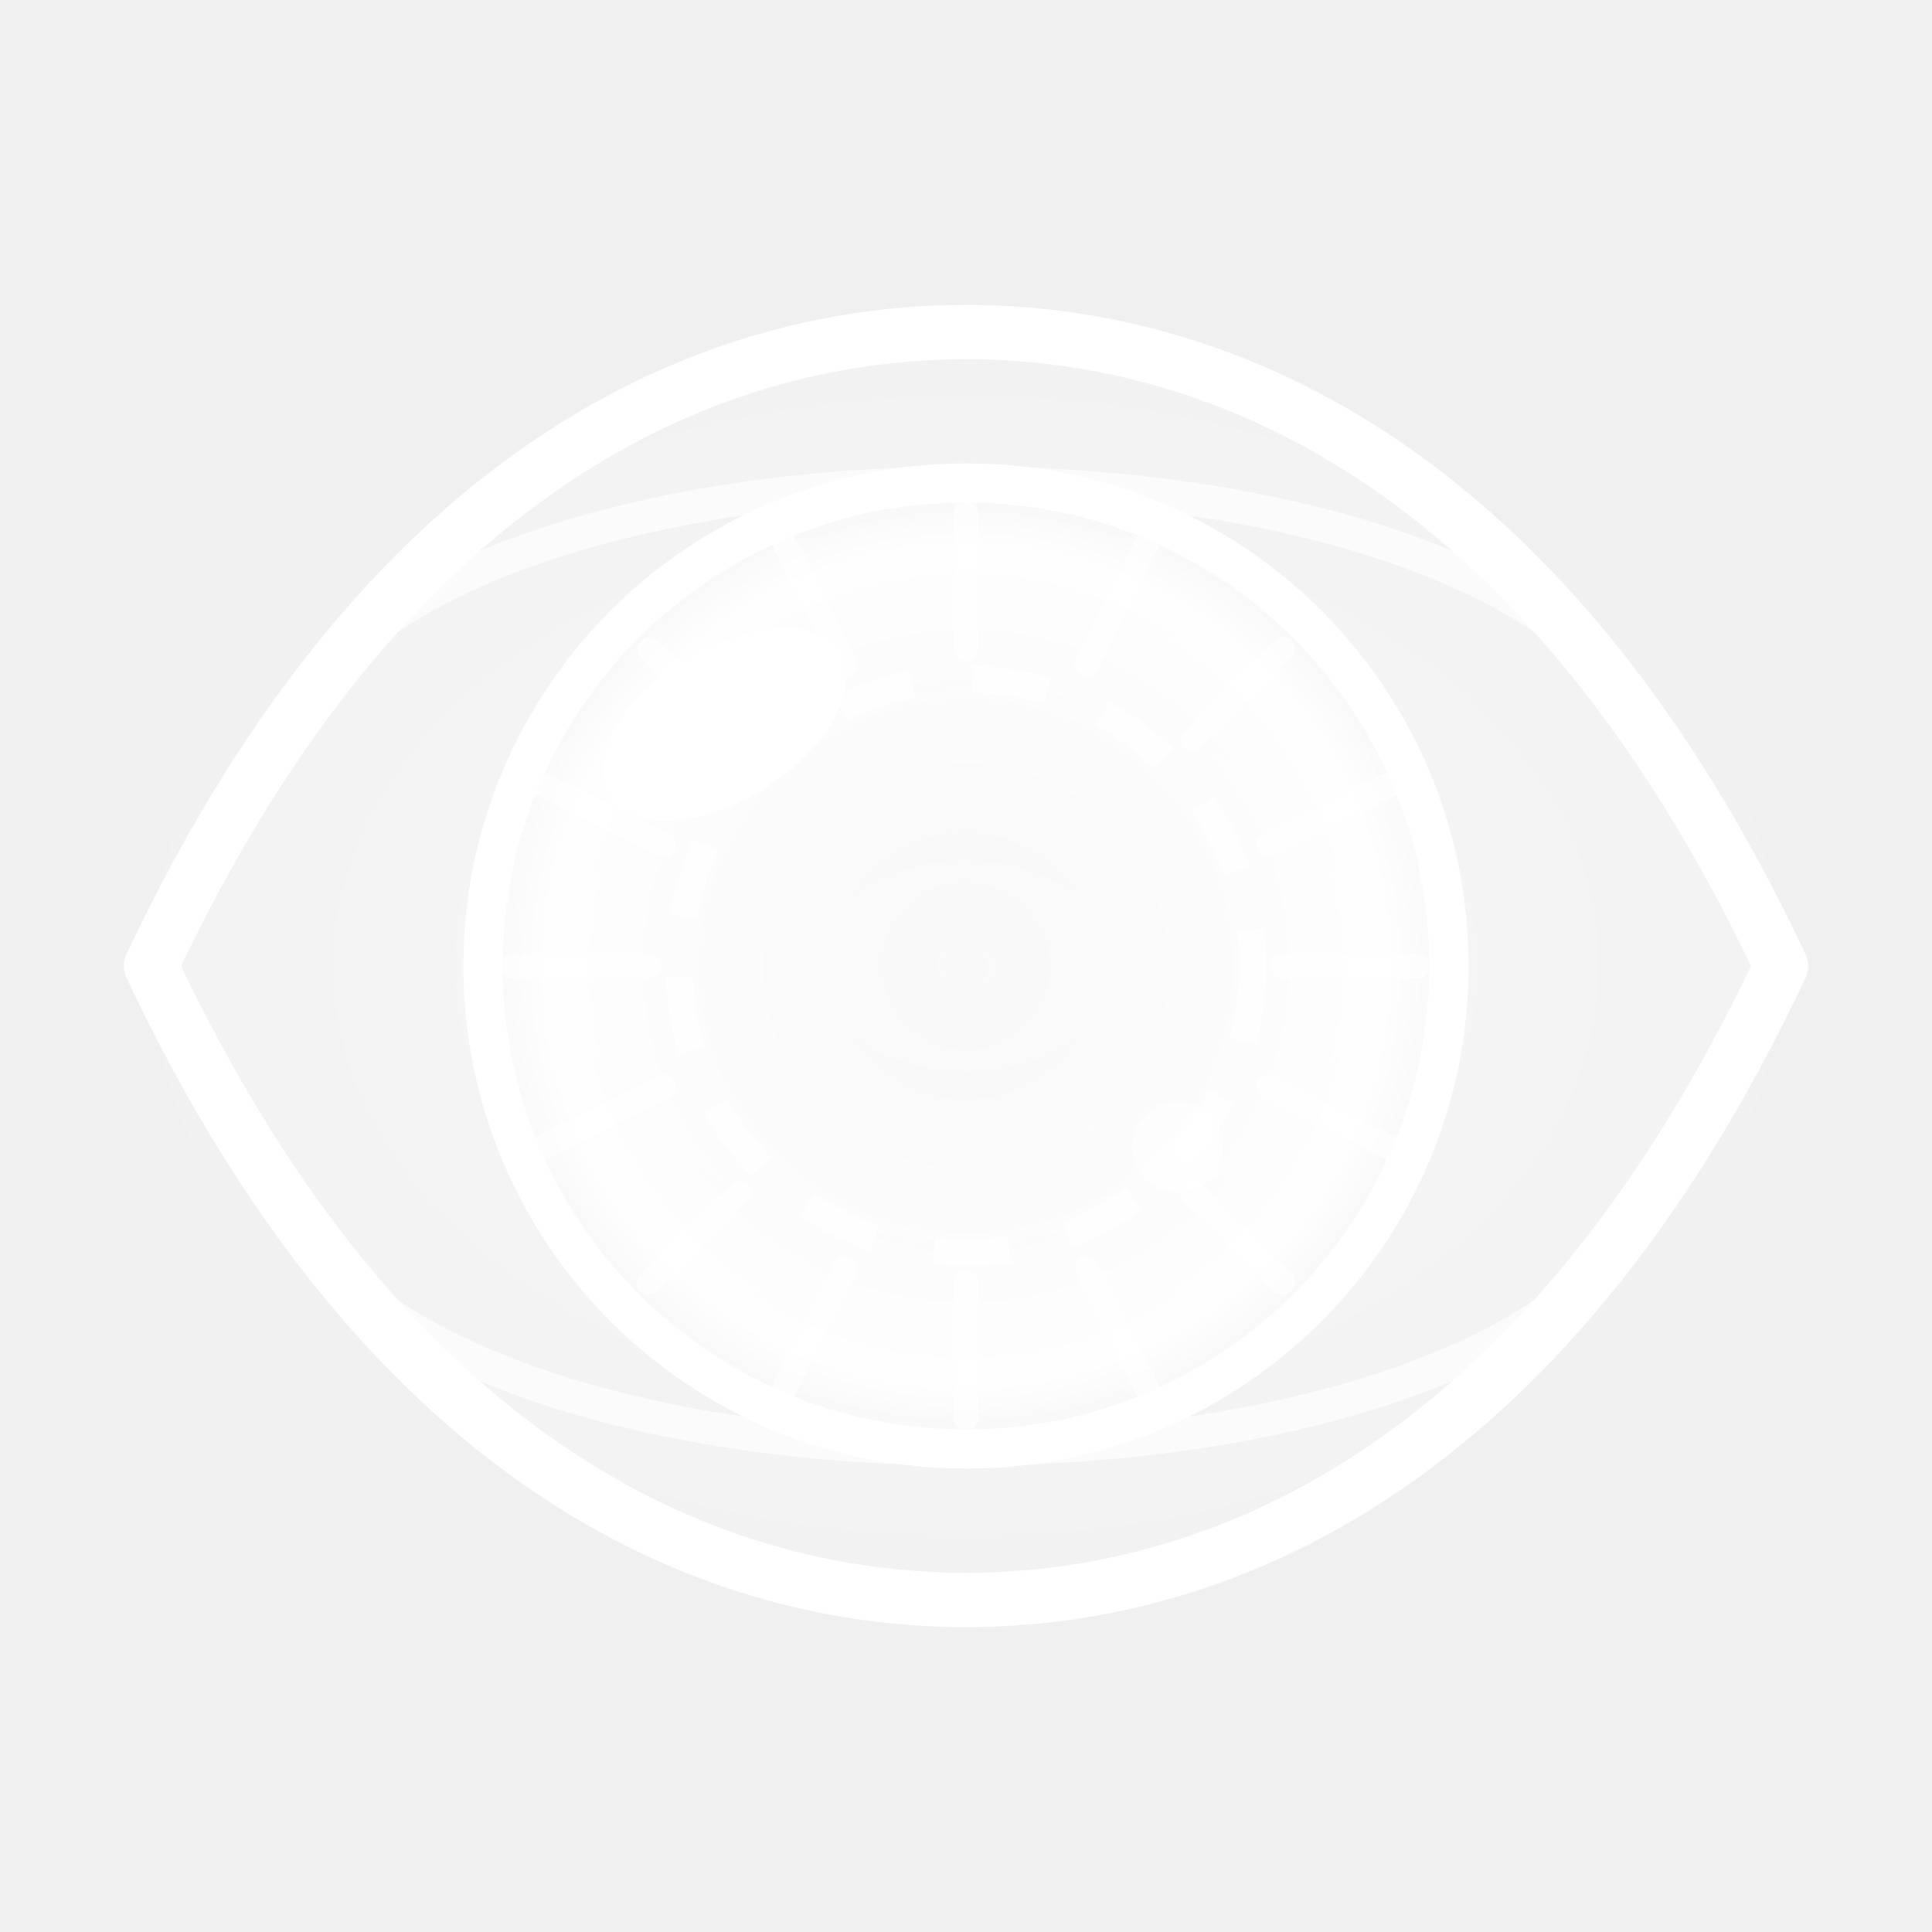
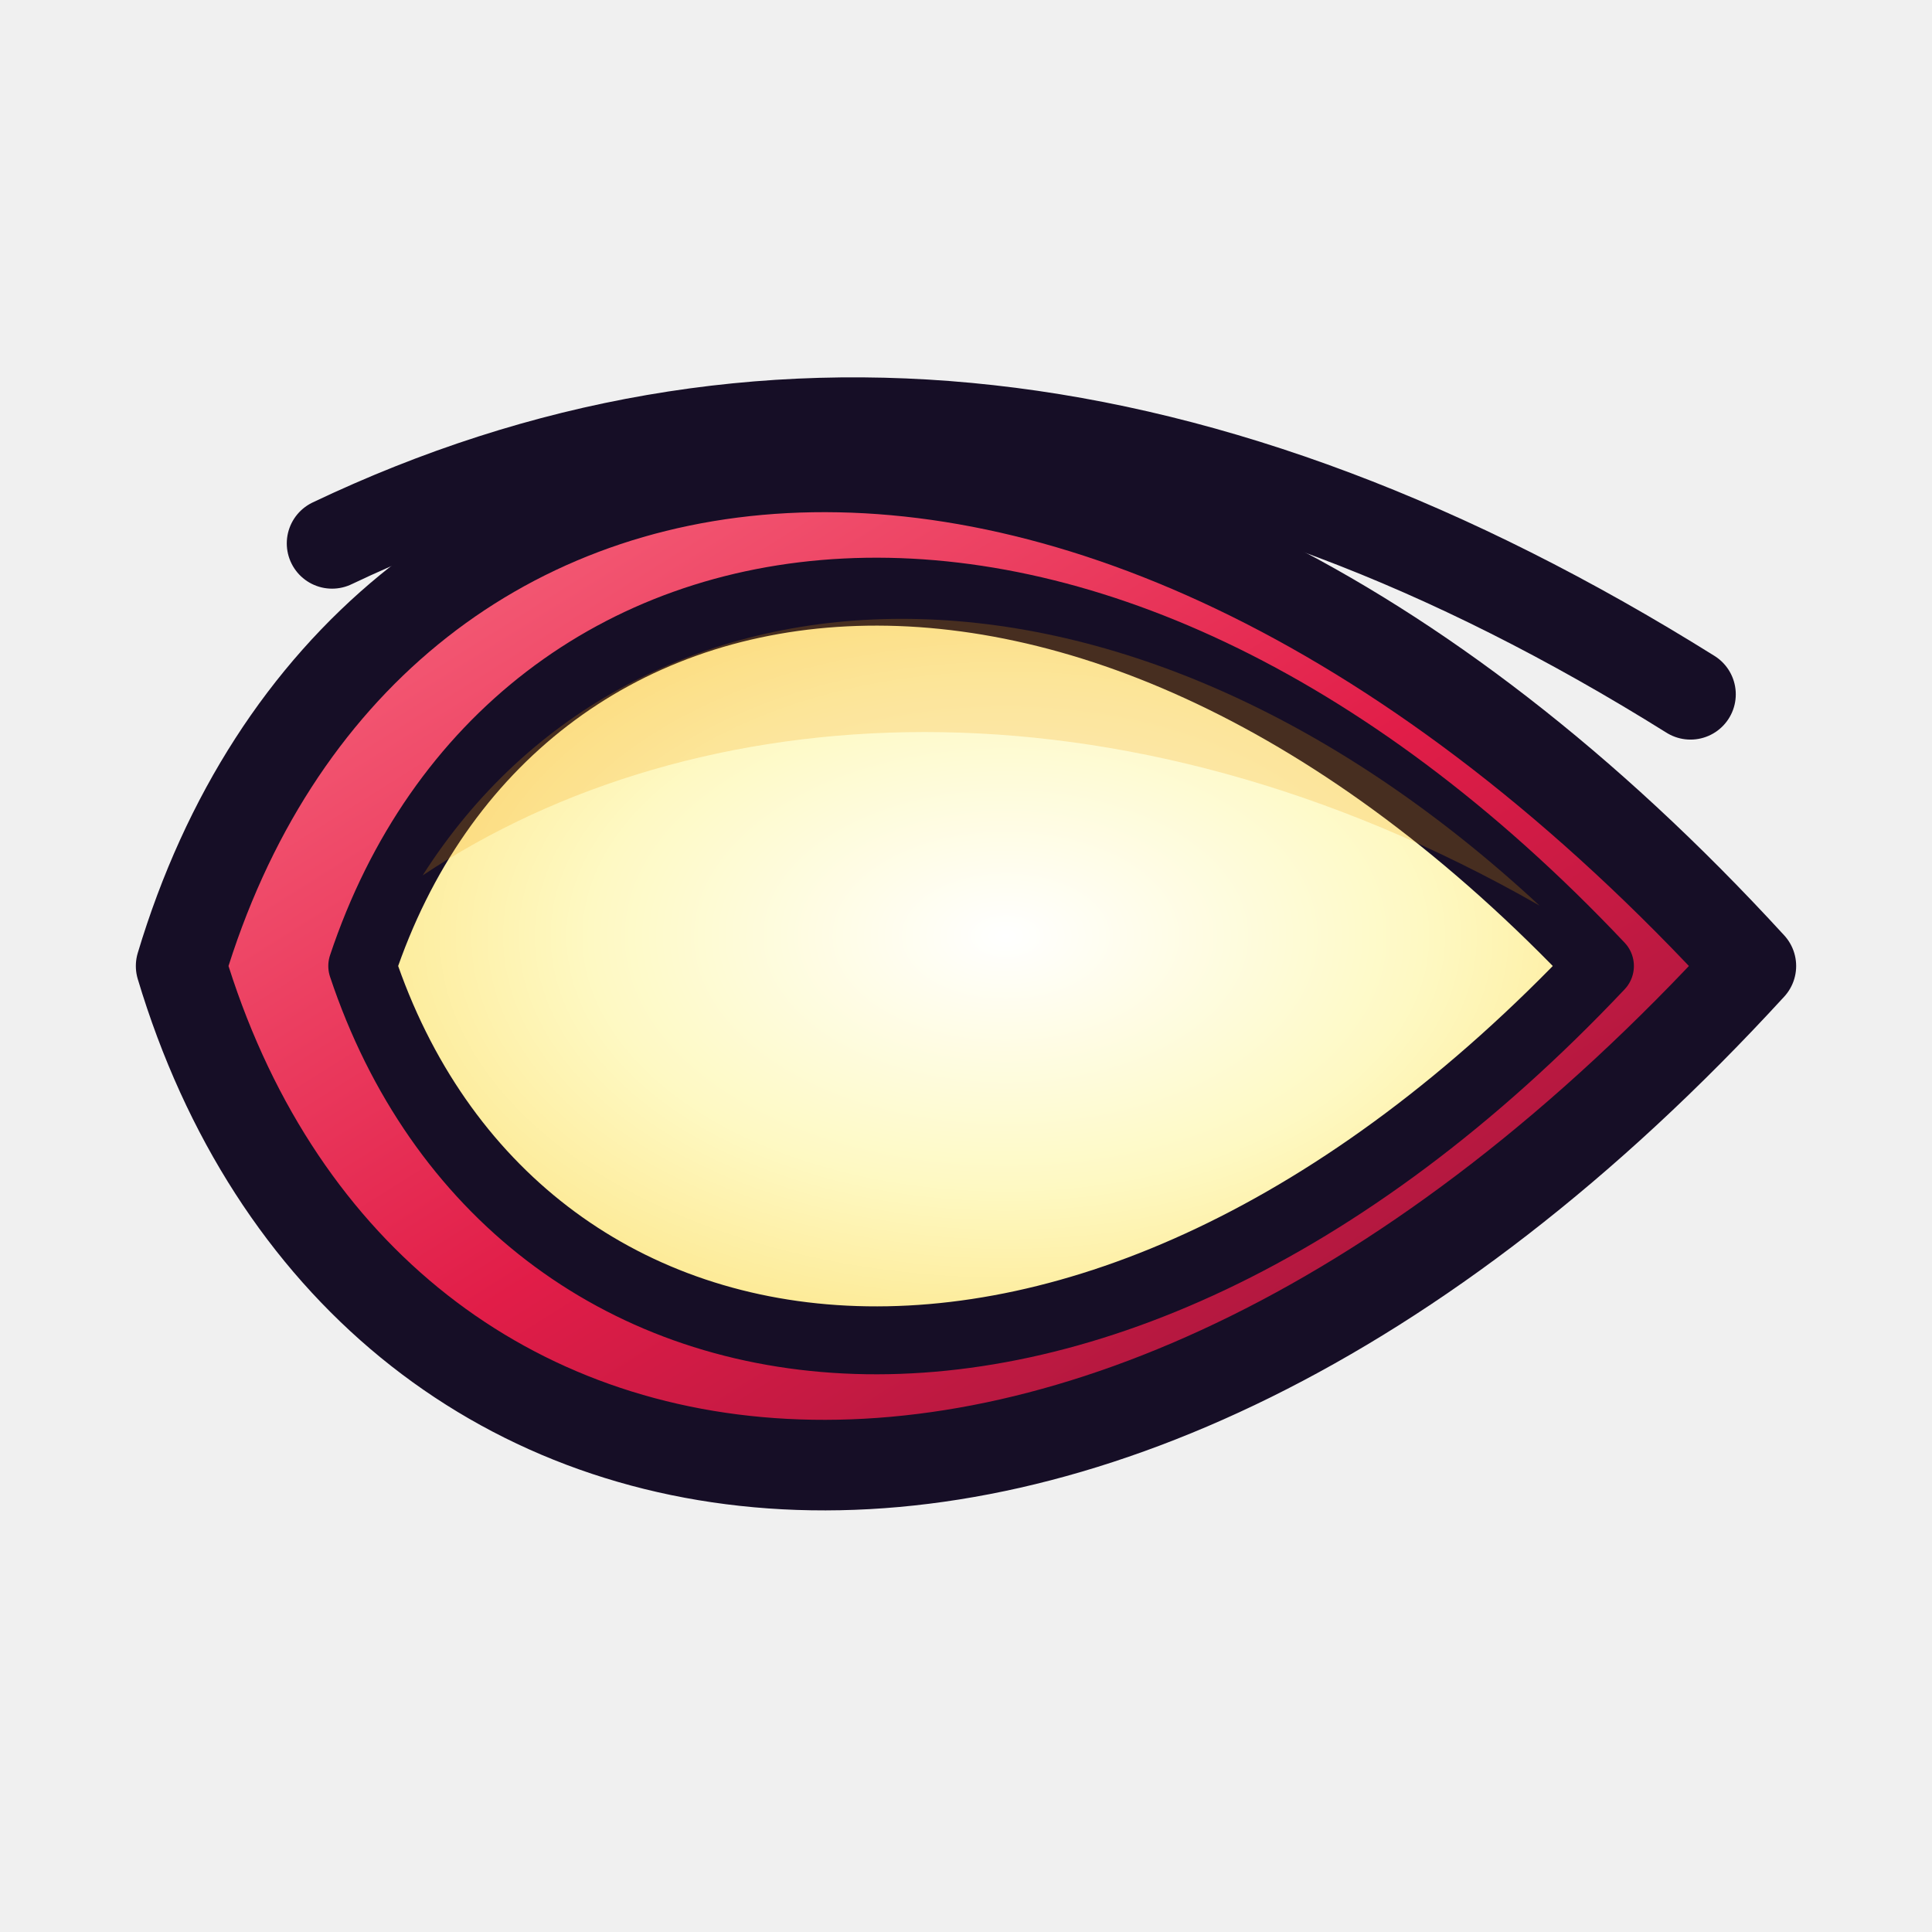
- <svg xmlns="http://www.w3.org/2000/svg" viewBox="0 0 128 128" width="128" height="128" fill="none">
+ <svg xmlns="http://www.w3.org/2000/svg" viewBox="0 0 128 128" fill="none">
  <defs>
-     <radialGradient id="eye-iris" cx="50%" cy="50%" r="50%">
-       <stop offset="0%" stop-color="#FFFFFF" stop-opacity="0.18" />
-       <stop offset="52%" stop-color="#FFFFFF" stop-opacity="0.58" />
-       <stop offset="86%" stop-color="#FFFFFF" stop-opacity="0.92" />
-       <stop offset="100%" stop-color="#FFFFFF" stop-opacity="0.2" />
+     <radialGradient id="p2_eye_s" cx="52%" cy="46%" r="58%">
+       <stop offset="0%" stop-color="#ffffff" />
+       <stop offset="58%" stop-color="#fef9c3" />
+       <stop offset="100%" stop-color="#fde68a" />
    </radialGradient>
-     <radialGradient id="eye-glow" cx="50%" cy="50%" r="50%">
-       <stop offset="0%" stop-color="#FFFFFF" stop-opacity="0.45" />
-       <stop offset="70%" stop-color="#FFFFFF" stop-opacity="0.1" />
-       <stop offset="100%" stop-color="#FFFFFF" stop-opacity="0" />
-     </radialGradient>
+     <linearGradient id="p2_eye_l" x1="0%" y1="0%" x2="100%" y2="100%">
+       <stop offset="0%" stop-color="#fb7185" />
+       <stop offset="52%" stop-color="#e11d48" />
+       <stop offset="100%" stop-color="#881337" />
+     </linearGradient>
  </defs>
-   <ellipse cx="64" cy="64" rx="60" ry="42" fill="url(#eye-glow)" />
-   <path d="M10 64C26 30 48 22 64 22C80 22 102 30 118 64C102 98 80 106 64 106C48 106 26 98 10 64Z" fill="#FFFFFF" fill-opacity="0.14" stroke="#FFFFFF" stroke-width="3.6" stroke-linejoin="round" />
-   <path d="M22 44C38 28 90 28 106 44M22 84C38 100 90 100 106 84" stroke="#FFFFFF" stroke-width="2.2" stroke-linecap="round" stroke-opacity="0.7" />
-   <circle cx="64" cy="64" r="32" fill="url(#eye-iris)" stroke="#FFFFFF" stroke-width="2.6" />
-   <g stroke="#FFFFFF" stroke-width="1.6" stroke-linecap="round" stroke-opacity="0.62">
-     <path d="M64 34V43M64 85V94M34 64H43M85 64H94" />
-     <path d="M43 43L49 49M79 79L85 85M85 43L79 49M49 79L43 85" />
-     <path d="M52 36L56 44M72 84L76 92M92 52L84 56M44 72L36 76" />
-     <path d="M76 36L72 44M56 84L52 92M92 76L84 72M44 56L36 52" />
-   </g>
-   <circle cx="64" cy="64" r="19" stroke="#FFFFFF" stroke-width="1.8" stroke-dasharray="5 4" stroke-opacity="0.72" />
-   <ellipse cx="48" cy="48" rx="9" ry="5" transform="rotate(-32 48 48)" fill="#FFFFFF" fill-opacity="0.88" />
-   <circle cx="78" cy="76" r="3" fill="#FFFFFF" fill-opacity="0.55" />
+   <path d="M12 64 C24 24 72 16 116 64 C72 112 24 104 12 64 Z" fill="url(#p2_eye_l)" stroke="#160e26" stroke-width="6" stroke-linejoin="round" />
+   <path d="M24 64 C34 34 72 28 106 64 C72 100 34 94 24 64 Z" fill="url(#p2_eye_s)" stroke="#160e26" stroke-width="4.5" stroke-linejoin="round" />
+   <path d="M28 58 C42 36 74 34 102 60 C74 44 46 46 28 58 Z" fill="#f59e0b" opacity="0.22" />
+   <path d="M22 36 Q64 16 112 46" stroke="#160e26" stroke-width="6" stroke-linecap="round" />
</svg>
